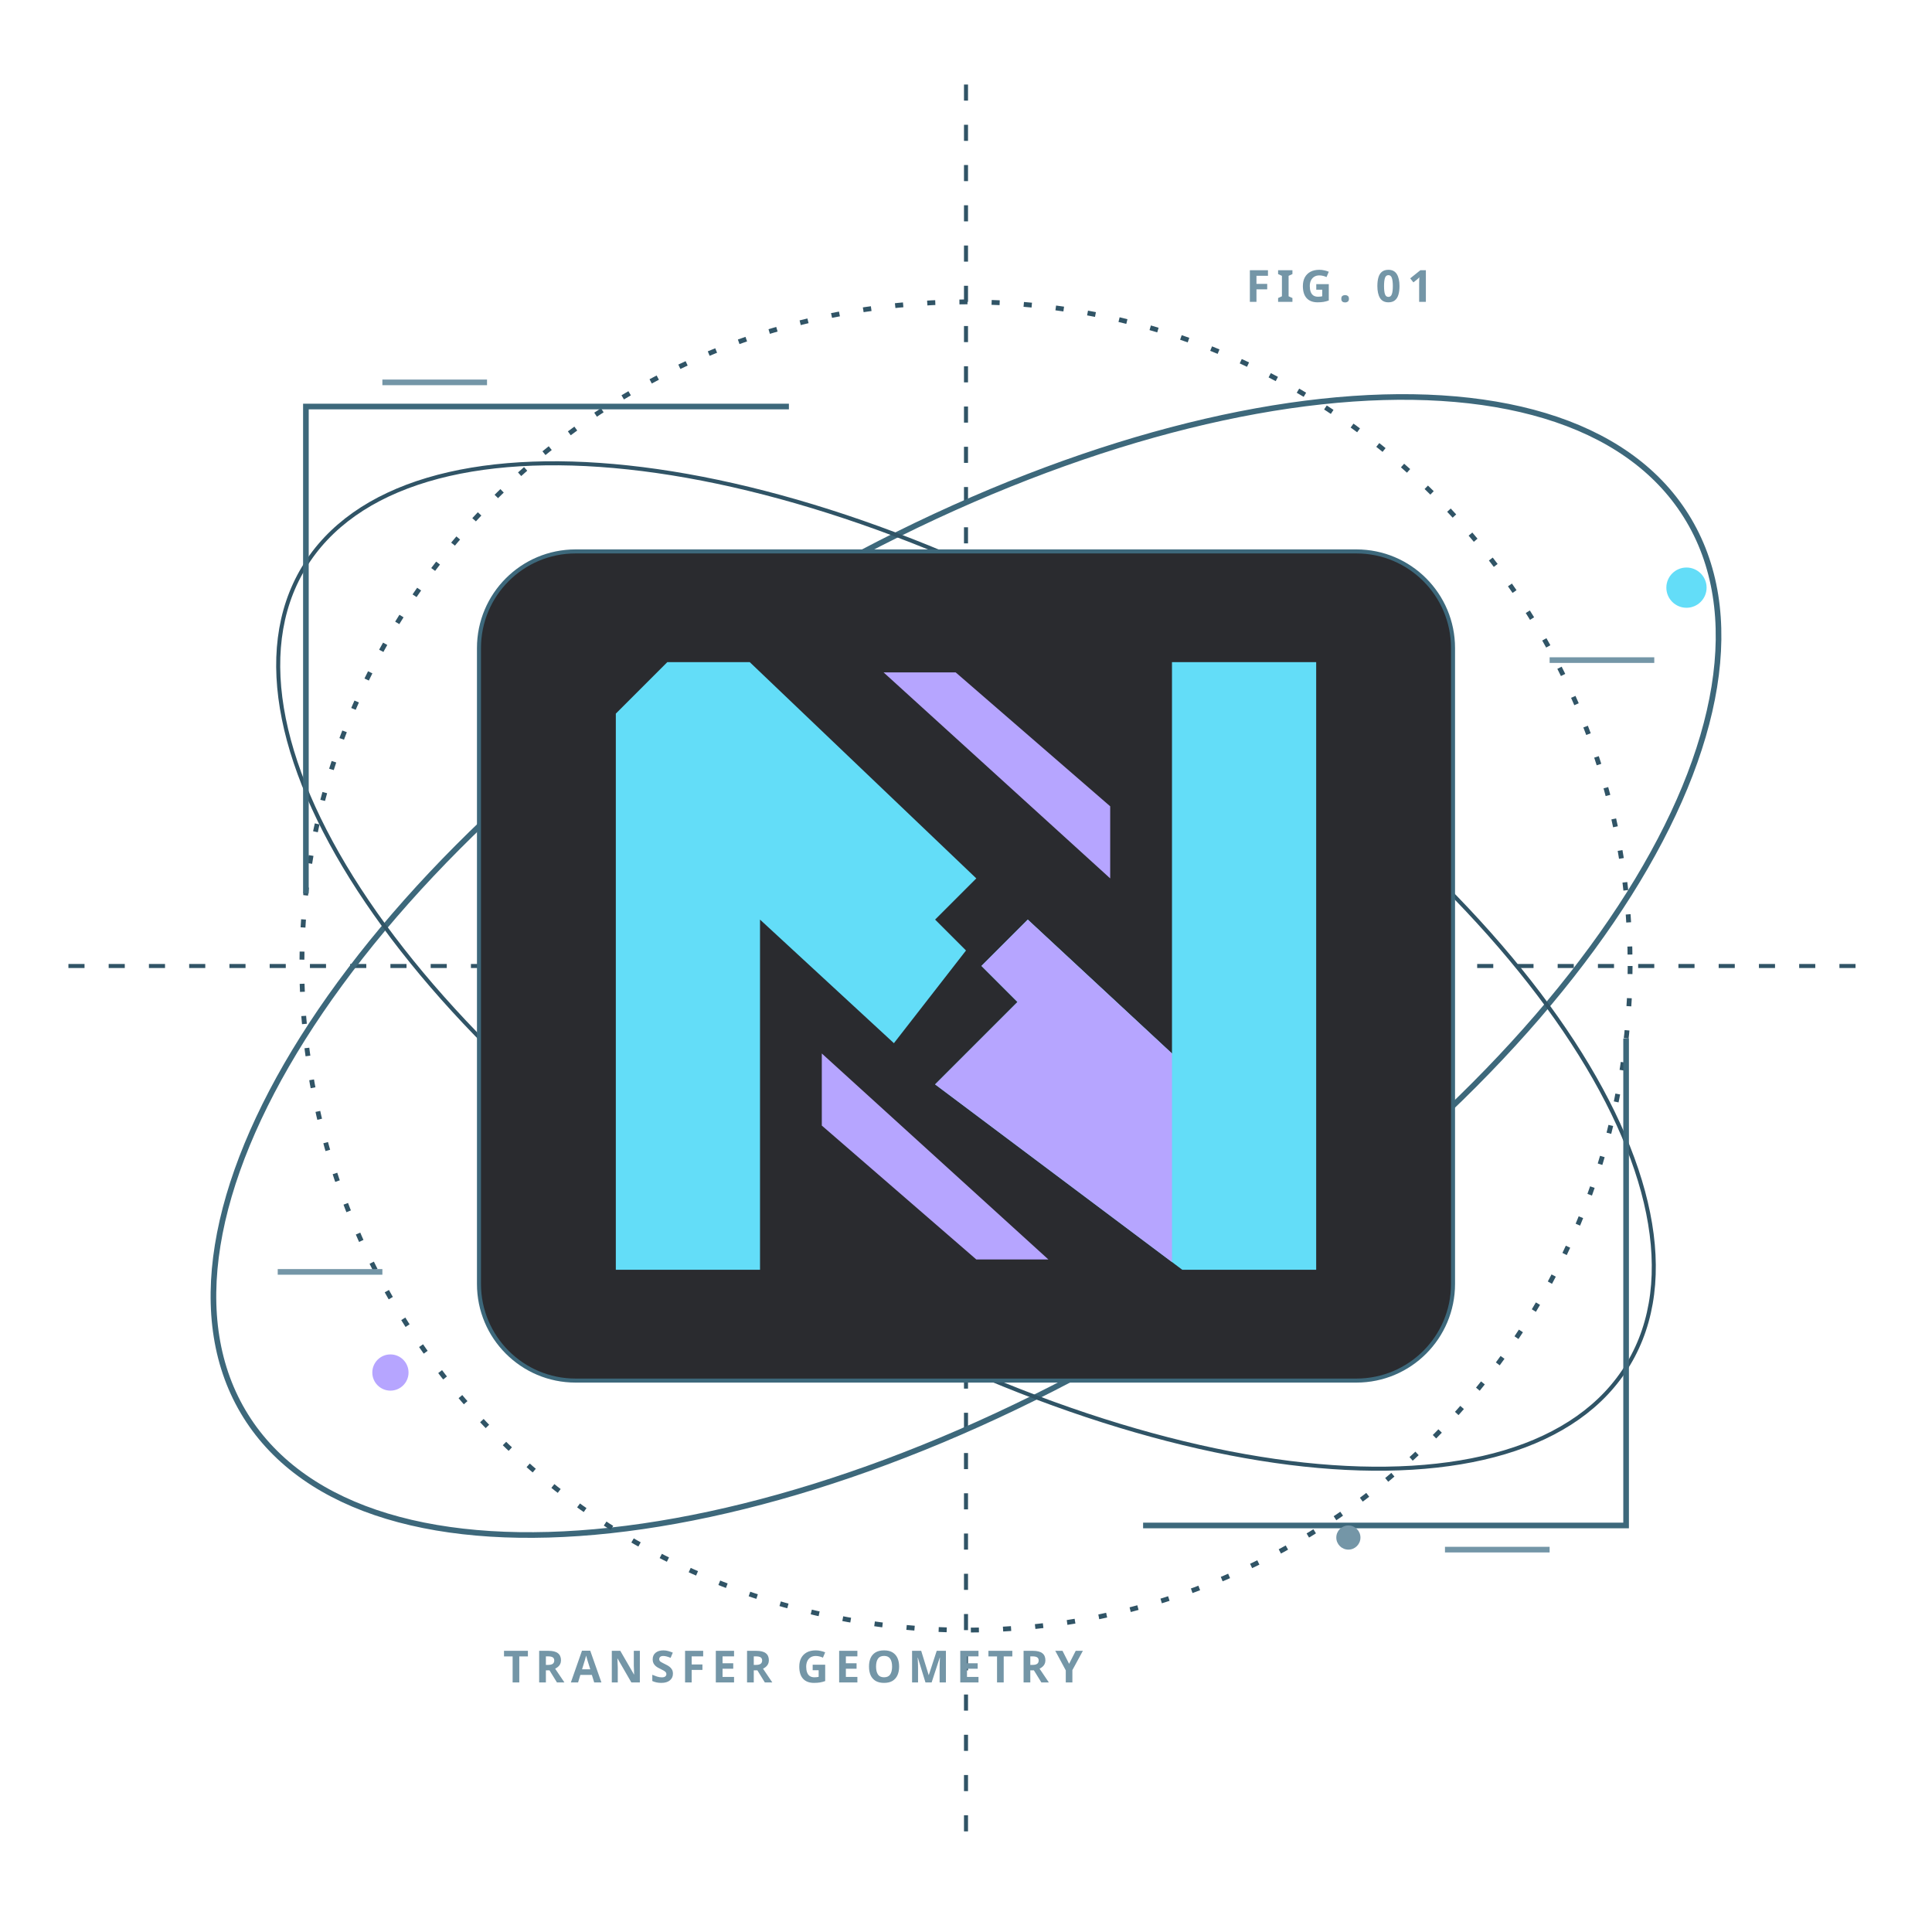
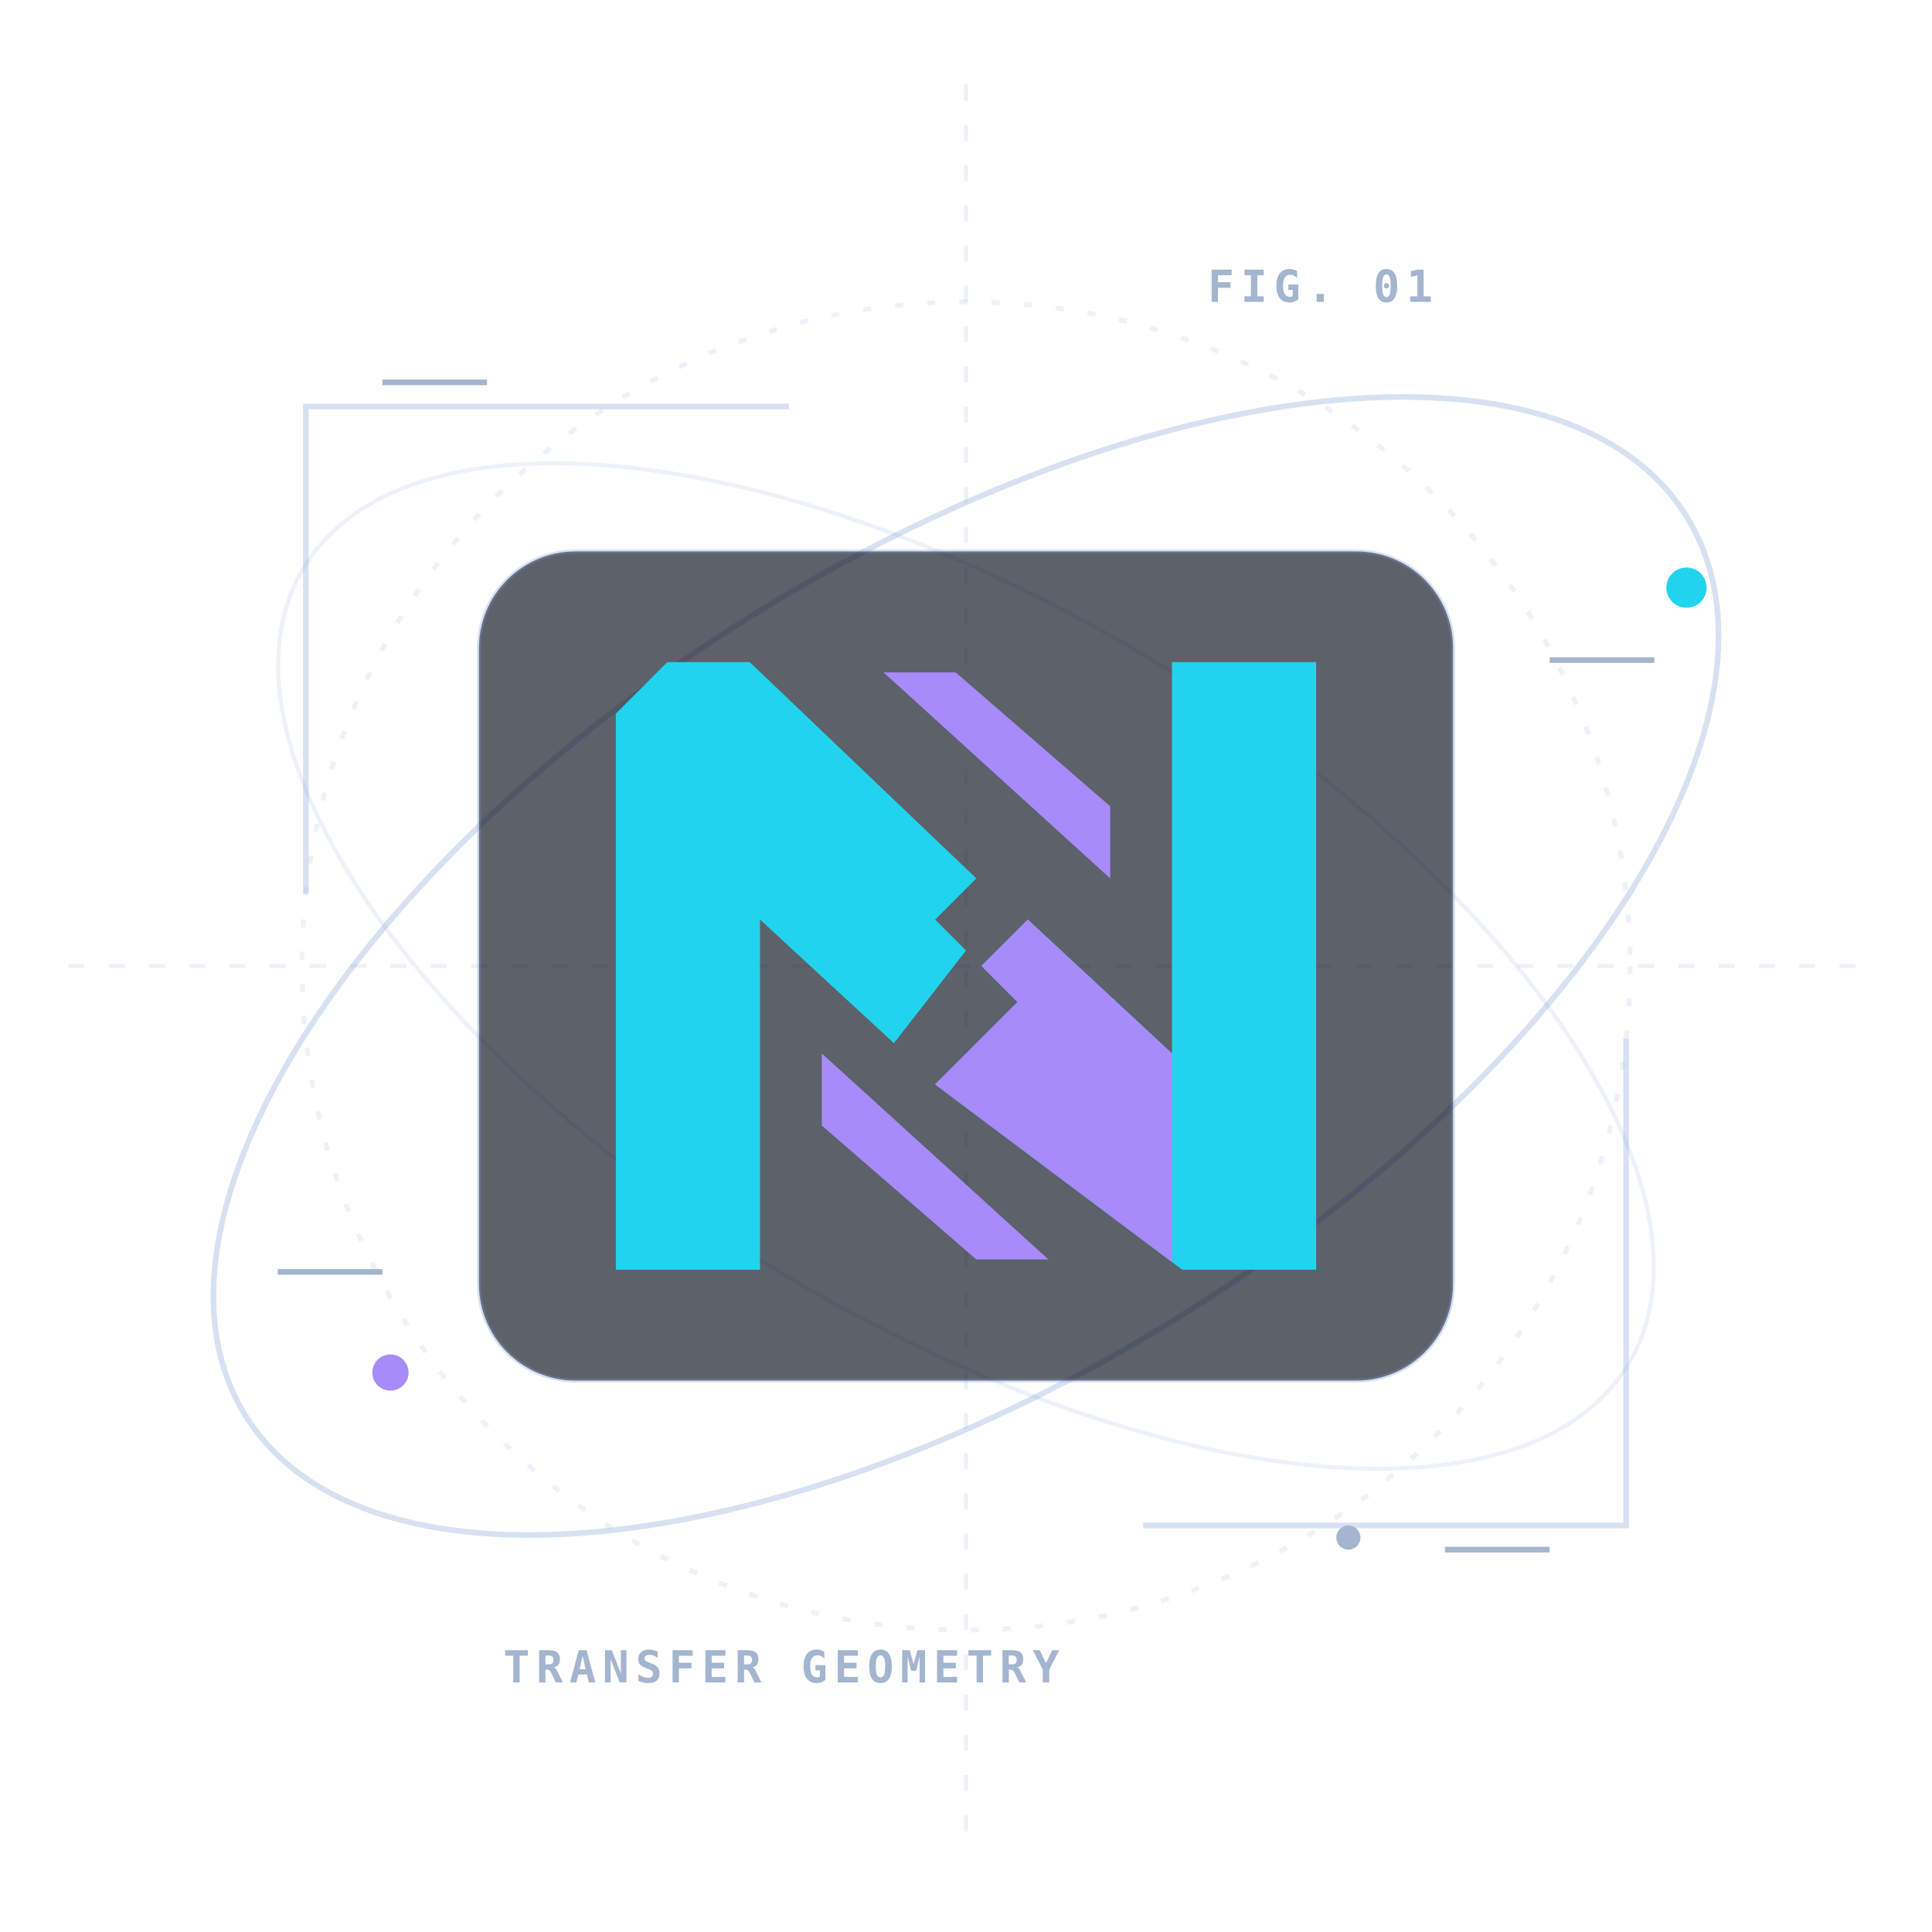
<svg xmlns="http://www.w3.org/2000/svg" viewBox="0 0 480 480" width="480" height="480" role="img" aria-labelledby="title">
  <g transform="translate(240 240) scale(1)">
-     <path d="M-223 0H223M0-219V219" fill="none" stroke="#305466" stroke-width="1" stroke-dasharray="4 6" />
-     <ellipse cx="0" cy="0" rx="211" ry="102" fill="none" stroke="#3D687B" stroke-width="1.4" transform="rotate(-32)" />
-     <ellipse cx="0" cy="0" rx="192" ry="89" fill="none" stroke="#305466" stroke-width="1" transform="rotate(31)" />
-     <circle cx="0" cy="0" r="165" fill="none" stroke="#305466" stroke-width="1.2" stroke-dasharray="2 6" />
-     <path d="M-164-18V-139H-44M164 18V139H44" fill="none" stroke="#3D687B" stroke-width="1.4" />
-     <path d="M-145-145H-119M145 145H119M-171 76H-145M145-76H171" fill="none" stroke="#7496A7" stroke-width="1.4" />
-     <circle cx="179" cy="-94" r="5" fill="#63DDF8" />
-     <circle cx="-143" cy="101" r="4.5" fill="#B6A5FF" />
-     <circle cx="95" cy="142" r="3" fill="#7496A7" />
-     <rect x="-121" y="-103" width="242" height="206" rx="24" fill="#2A2B2F" stroke="#3D687B" />
+     <path d="M-223 0H223M0-219V219" fill="none" stroke="#7D9BD2" stroke-width="1" stroke-dasharray="4 6" stroke-opacity="0.14" />
+     <ellipse cx="0" cy="0" rx="211" ry="102" fill="none" stroke="#7D9BD2" stroke-width="1.4" transform="rotate(-32)" stroke-opacity="0.3" />
+     <ellipse cx="0" cy="0" rx="192" ry="89" fill="none" stroke="#7D9BD2" stroke-width="1" transform="rotate(31)" stroke-opacity="0.14" />
+     <circle cx="0" cy="0" r="165" fill="none" stroke="#7D9BD2" stroke-width="1.2" stroke-dasharray="2 6" stroke-opacity="0.14" />
+     <path d="M-164-18V-139H-44M164 18V139H44" fill="none" stroke="#7D9BD2" stroke-width="1.4" stroke-opacity="0.3" />
+     <path d="M-145-145H-119M145 145H119M-171 76H-145M145-76H171" fill="none" stroke="#A4B5CF" stroke-width="1.4" />
+     <circle cx="179" cy="-94" r="5" fill="#22D3EE" />
+     <circle cx="-143" cy="101" r="4.5" fill="#A78BFA" />
+     <circle cx="95" cy="142" r="3" fill="#A4B5CF" />
+     <rect x="-121" y="-103" width="242" height="206" rx="24" fill="#0A101D" fill-opacity="0.66" stroke="#7D9BD2" stroke-opacity="0.3" />
    <g transform="translate(-87 -75.5) scale(2.55882)">
-       <path d="M0 59V5L5 0H13L35 21L31 25L34 28L27 37L14 25V59ZM40 25L54 38V0H68V59H55L31 41L39 33L35.5 29.5Z" fill="#63DDF8" />
-       <path d="M40 25L54 38V58.25L31 41L39 33L35.5 29.5ZM20 38L42 58H35L20 45Z" fill="#B6A5FF" />
+       <path d="M0 59V5L5 0H13L35 21L31 25L34 28L27 37L14 25V59ZM40 25L54 38V0H68V59H55L31 41L39 33L35.5 29.5Z" fill="#22D3EE" />
+       <path d="M40 25L54 38V58.25L31 41L39 33L35.5 29.5ZM20 38L42 58H35L20 45Z" fill="#A78BFA" />
      <g transform="rotate(180 34 29.5)">
-         <path d="M20 38L42 58H35L20 45Z" fill="#B6A5FF" />
+         <path d="M20 38L42 58H35L20 45Z" fill="#A78BFA" />
      </g>
    </g>
-     <text x="-115" y="178" fill="#7496A7" font-family="Adwaita Mono, sans-serif" font-size="11" font-weight="600" letter-spacing="1.6" text-anchor="start">TRANSFER GEOMETRY</text>
-     <text x="116" y="-165" fill="#7496A7" font-family="Adwaita Mono, sans-serif" font-size="11" font-weight="600" letter-spacing="1.6" text-anchor="end">FIG. 01</text>
+     <text x="-115" y="178" fill="#A4B5CF" font-family="Operator Mono, monospace" font-size="11" font-weight="600" letter-spacing="1.6" text-anchor="start">TRANSFER GEOMETRY</text>
+     <text x="116" y="-165" fill="#A4B5CF" font-family="Operator Mono, monospace" font-size="11" font-weight="600" letter-spacing="1.6" text-anchor="end">FIG. 01</text>
  </g>
</svg>
